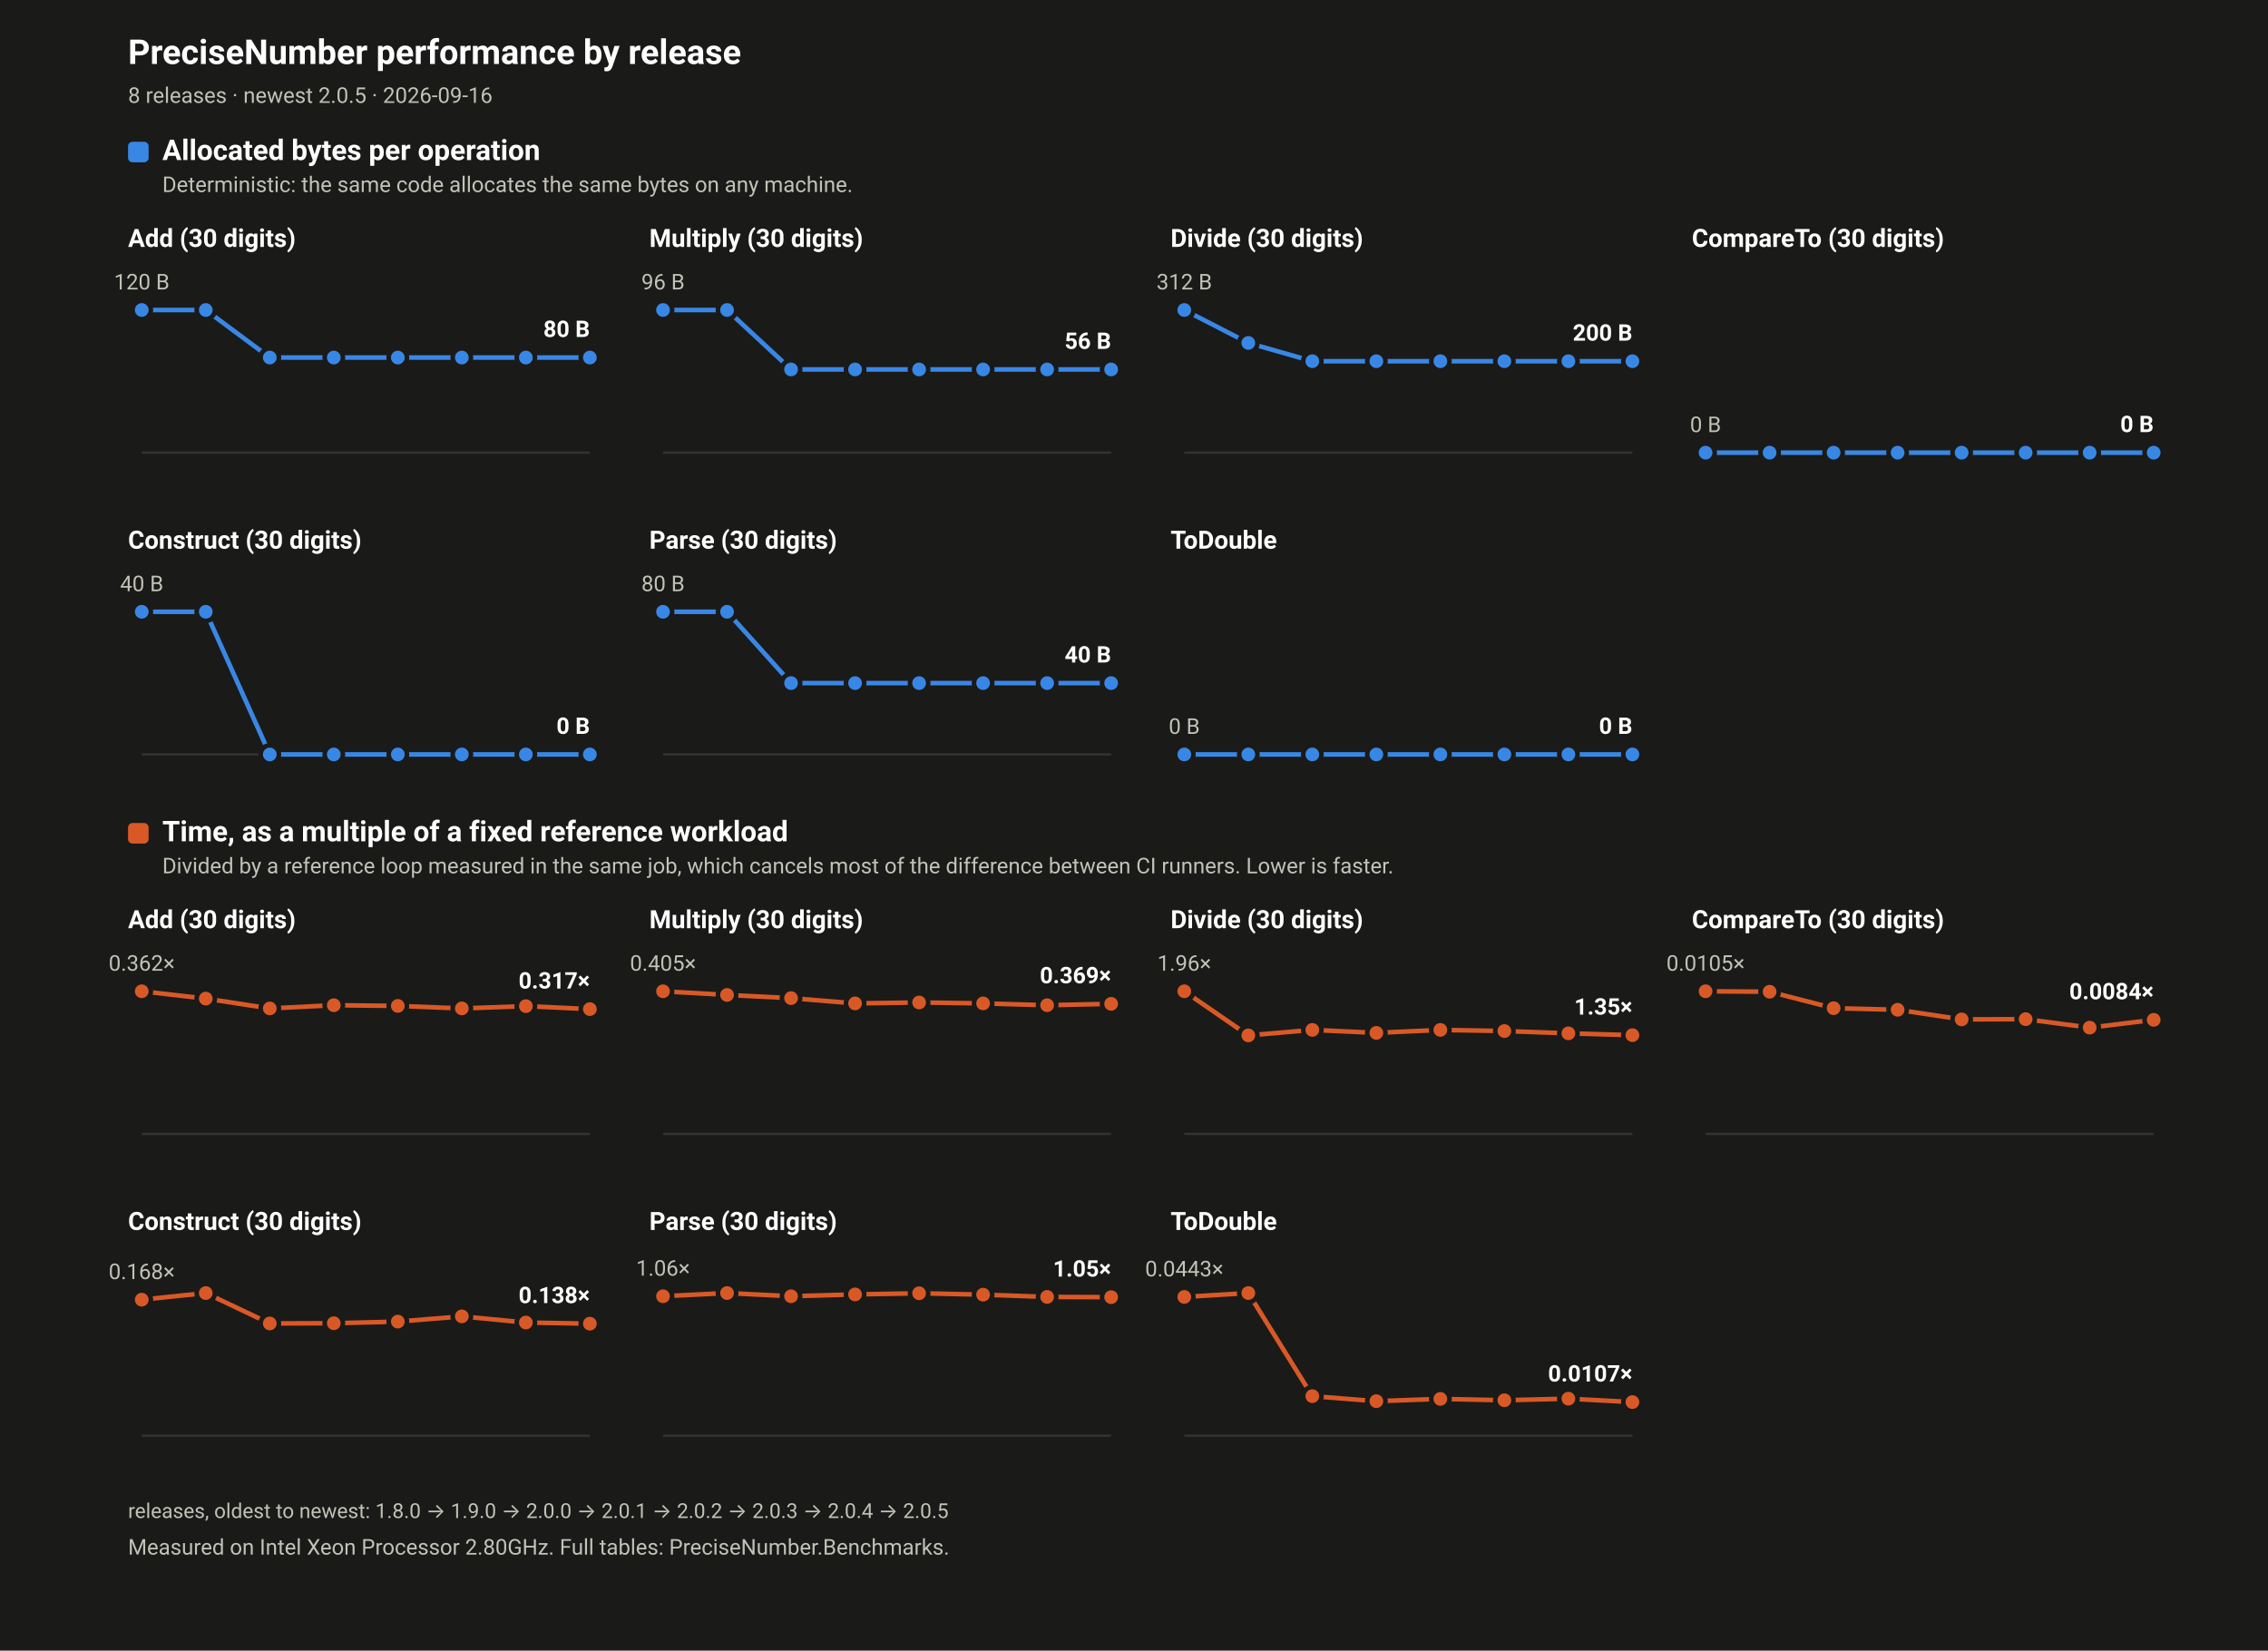
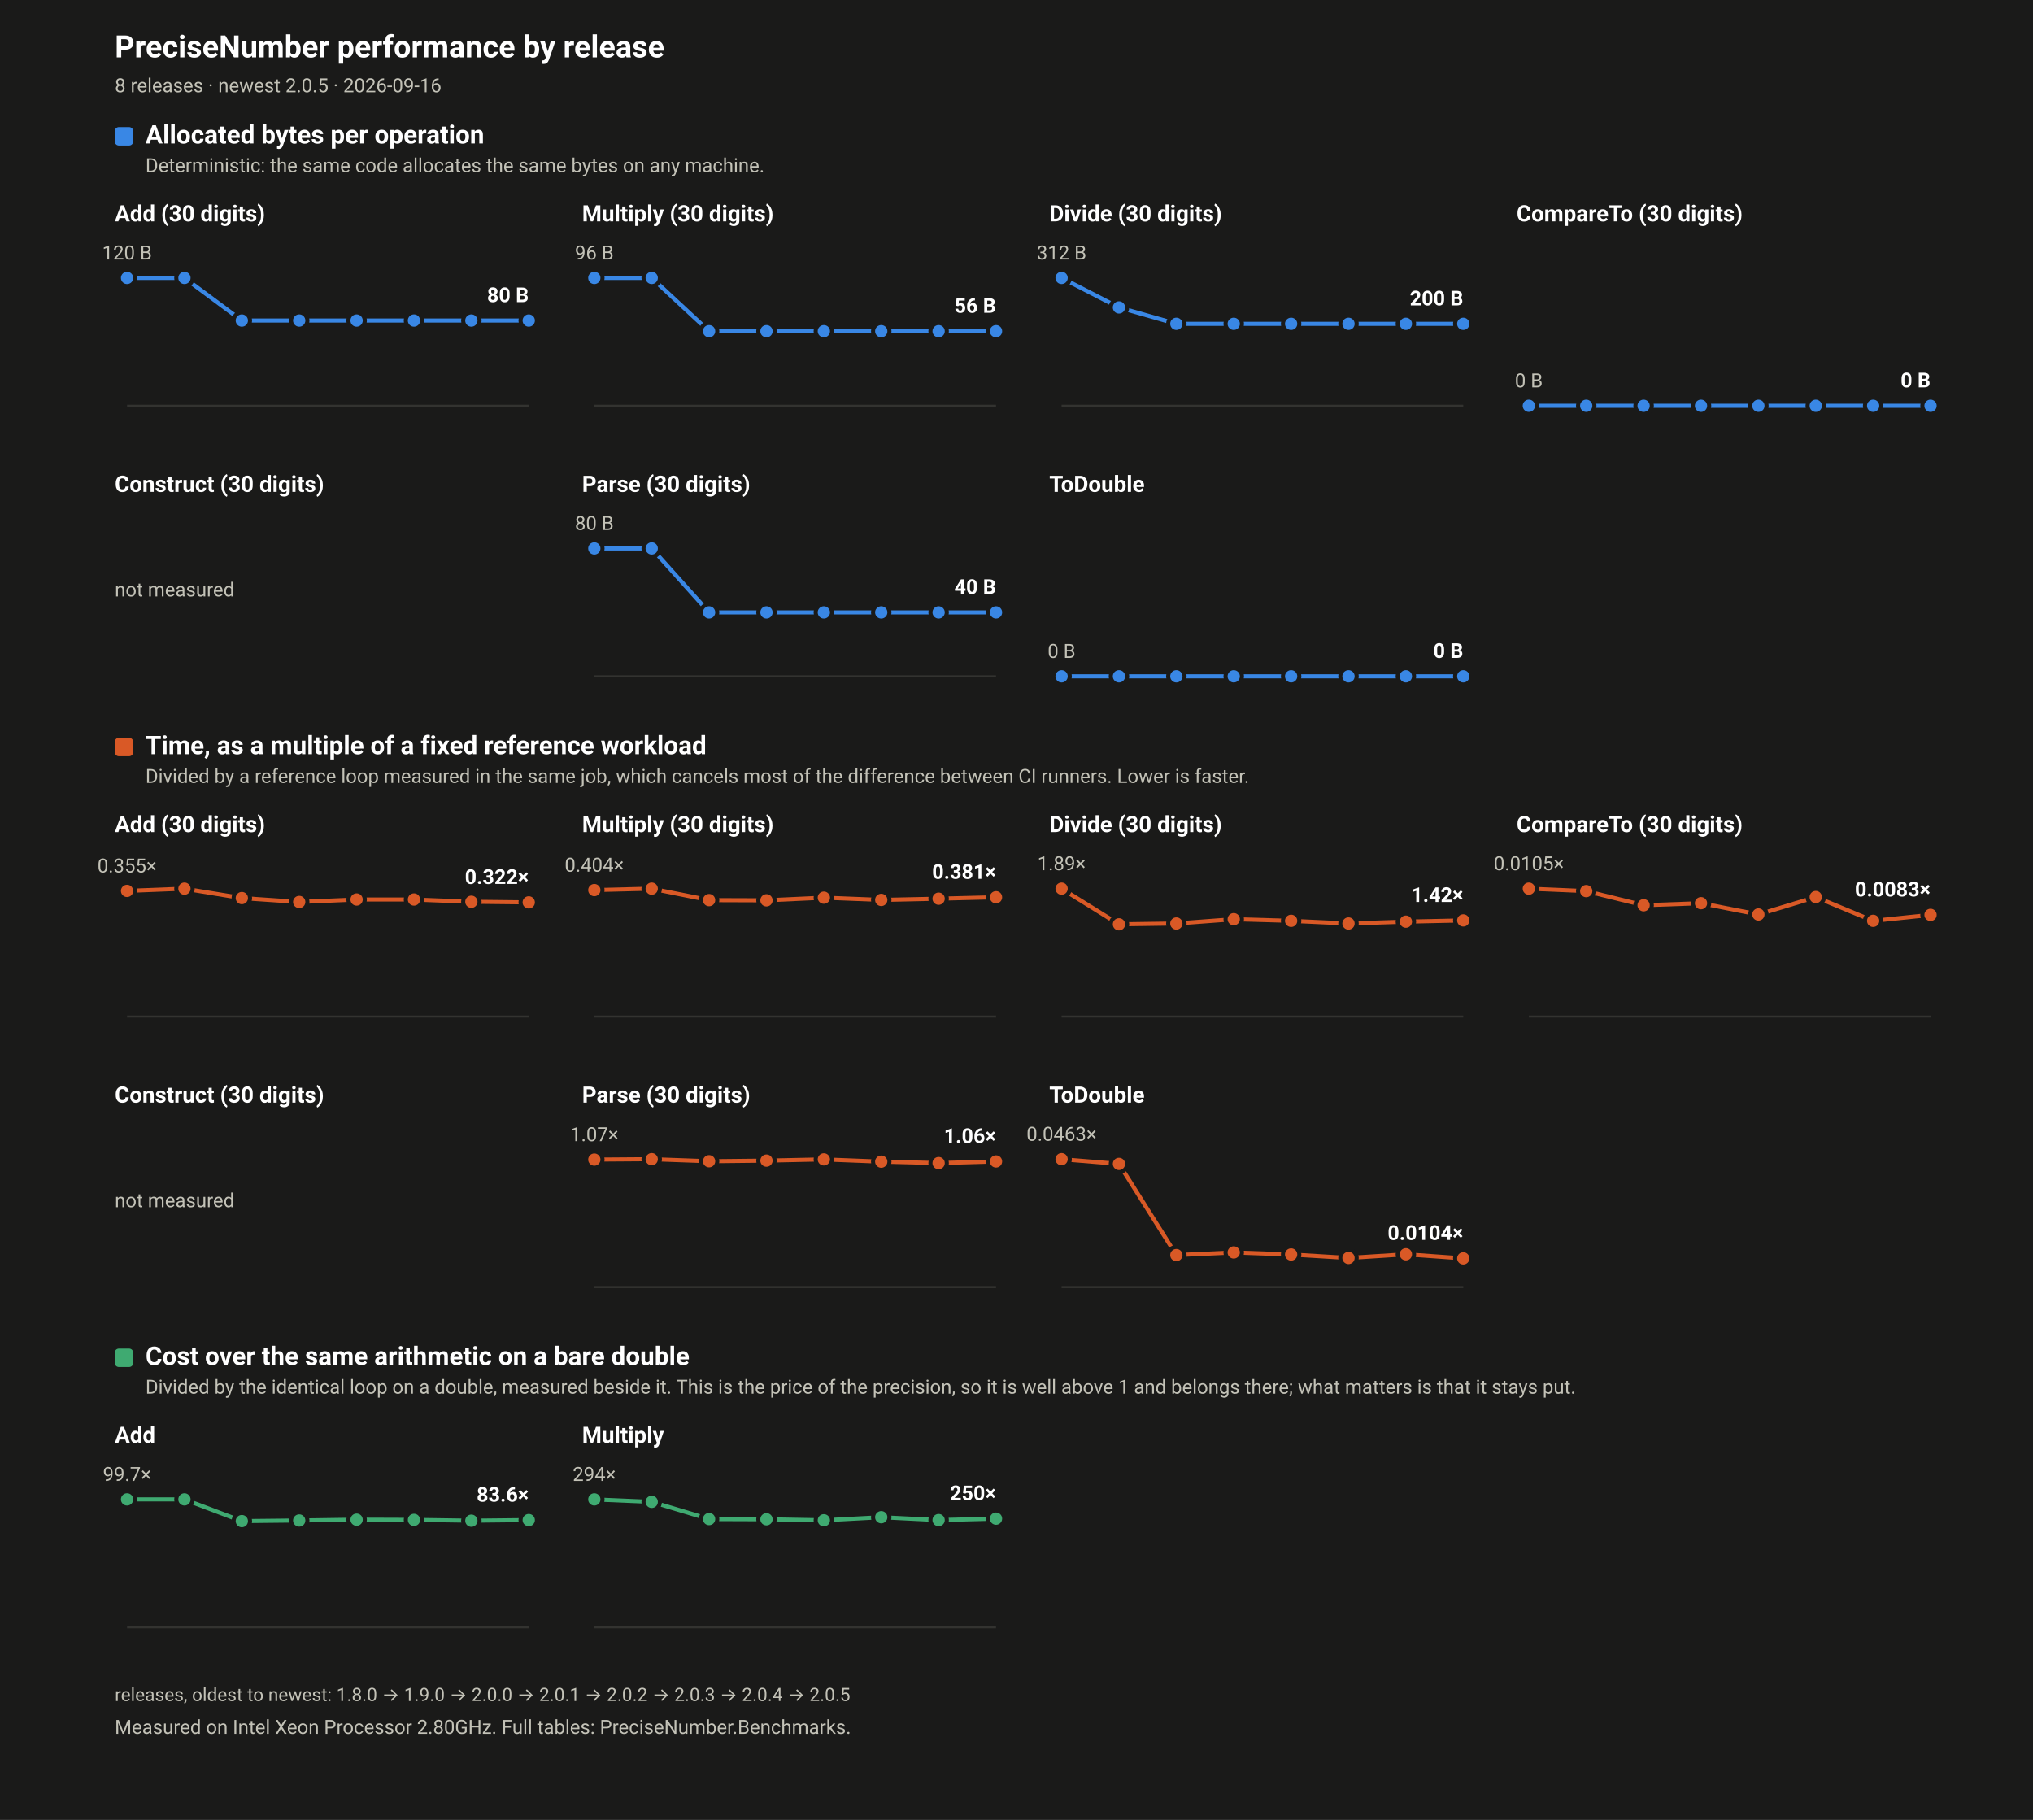
- <svg xmlns="http://www.w3.org/2000/svg" width="992" height="722" viewBox="0 0 992 722" role="img" aria-label="PreciseNumber allocation and relative time per release">
+ <svg xmlns="http://www.w3.org/2000/svg" width="992" height="888" viewBox="0 0 992 888" role="img" aria-label="PreciseNumber allocation and relative time per release">
  <style>
  text { font-family: ui-sans-serif, -apple-system, 'Segoe UI', Roboto, sans-serif; fill: #ffffff; }
  .title { font-size: 15px; font-weight: 600; }
  .section { font-size: 12.5px; font-weight: 600; }
  .panel-title { font-size: 11px; font-weight: 600; fill: #ffffff; }
  .muted, .muted-value, .caption { font-size: 9.5px; fill: #c3c2b7; }
  .value { font-size: 10px; font-weight: 600; fill: #ffffff; }
  .tick { font-size: 9px; fill: #c3c2b7; }
  .axis { stroke: #333330; stroke-width: 1; }
</style>
-   <rect width="992" height="722" fill="#1a1a19" />
+   <rect width="992" height="888" fill="#1a1a19" />
  <text x="56" y="28" class="title">PreciseNumber performance by release</text>
  <text x="56" y="45" class="caption">8 releases · newest 2.0.5 · 2026-09-16</text>
  <rect x="56" y="62" width="9" height="9" rx="2" fill="#3987e5" />
  <text x="71" y="70" class="section">Allocated bytes per operation</text>
  <text x="71" y="84" class="caption">Deterministic: the same code allocates the same bytes on any machine.</text>
  <text x="56" y="108" class="panel-title">Add (30 digits)</text>
  <line x1="62" y1="198.0" x2="258" y2="198.0" class="axis" />
  <polyline points="62.0,135.6 90.0,135.6 118.0,156.4 146.0,156.4 174.0,156.4 202.0,156.4 230.0,156.4 258.0,156.4" fill="none" stroke="#3987e5" stroke-width="2" stroke-linejoin="round" stroke-linecap="round" />
  <circle cx="62.0" cy="135.6" r="4" fill="#3987e5" stroke="#1a1a19" stroke-width="2" />
  <circle cx="90.0" cy="135.6" r="4" fill="#3987e5" stroke="#1a1a19" stroke-width="2" />
  <circle cx="118.0" cy="156.4" r="4" fill="#3987e5" stroke="#1a1a19" stroke-width="2" />
  <circle cx="146.0" cy="156.4" r="4" fill="#3987e5" stroke="#1a1a19" stroke-width="2" />
  <circle cx="174.0" cy="156.4" r="4" fill="#3987e5" stroke="#1a1a19" stroke-width="2" />
  <circle cx="202.0" cy="156.4" r="4" fill="#3987e5" stroke="#1a1a19" stroke-width="2" />
  <circle cx="230.0" cy="156.4" r="4" fill="#3987e5" stroke="#1a1a19" stroke-width="2" />
  <circle cx="258.0" cy="156.4" r="4" fill="#3987e5" stroke="#1a1a19" stroke-width="2" />
  <text x="258.0" y="147.4" class="value" text-anchor="end">80 B</text>
  <text x="62.0" y="126.6" class="muted-value" text-anchor="middle">120 B</text>
  <text x="284" y="108" class="panel-title">Multiply (30 digits)</text>
  <line x1="290" y1="198.0" x2="486" y2="198.0" class="axis" />
  <polyline points="290.0,135.6 318.0,135.6 346.0,161.6 374.0,161.6 402.0,161.6 430.0,161.6 458.0,161.6 486.0,161.6" fill="none" stroke="#3987e5" stroke-width="2" stroke-linejoin="round" stroke-linecap="round" />
  <circle cx="290.0" cy="135.6" r="4" fill="#3987e5" stroke="#1a1a19" stroke-width="2" />
  <circle cx="318.0" cy="135.6" r="4" fill="#3987e5" stroke="#1a1a19" stroke-width="2" />
  <circle cx="346.0" cy="161.6" r="4" fill="#3987e5" stroke="#1a1a19" stroke-width="2" />
  <circle cx="374.0" cy="161.6" r="4" fill="#3987e5" stroke="#1a1a19" stroke-width="2" />
  <circle cx="402.0" cy="161.6" r="4" fill="#3987e5" stroke="#1a1a19" stroke-width="2" />
  <circle cx="430.0" cy="161.6" r="4" fill="#3987e5" stroke="#1a1a19" stroke-width="2" />
  <circle cx="458.0" cy="161.6" r="4" fill="#3987e5" stroke="#1a1a19" stroke-width="2" />
  <circle cx="486.0" cy="161.6" r="4" fill="#3987e5" stroke="#1a1a19" stroke-width="2" />
  <text x="486.0" y="152.6" class="value" text-anchor="end">56 B</text>
  <text x="290.0" y="126.6" class="muted-value" text-anchor="middle">96 B</text>
  <text x="512" y="108" class="panel-title">Divide (30 digits)</text>
  <line x1="518" y1="198.0" x2="714" y2="198.0" class="axis" />
  <polyline points="518.0,135.6 546.0,150.0 574.0,158.0 602.0,158.0 630.0,158.0 658.0,158.0 686.0,158.0 714.0,158.0" fill="none" stroke="#3987e5" stroke-width="2" stroke-linejoin="round" stroke-linecap="round" />
  <circle cx="518.0" cy="135.6" r="4" fill="#3987e5" stroke="#1a1a19" stroke-width="2" />
  <circle cx="546.0" cy="150.0" r="4" fill="#3987e5" stroke="#1a1a19" stroke-width="2" />
  <circle cx="574.0" cy="158.0" r="4" fill="#3987e5" stroke="#1a1a19" stroke-width="2" />
  <circle cx="602.0" cy="158.0" r="4" fill="#3987e5" stroke="#1a1a19" stroke-width="2" />
  <circle cx="630.0" cy="158.0" r="4" fill="#3987e5" stroke="#1a1a19" stroke-width="2" />
  <circle cx="658.0" cy="158.0" r="4" fill="#3987e5" stroke="#1a1a19" stroke-width="2" />
  <circle cx="686.0" cy="158.0" r="4" fill="#3987e5" stroke="#1a1a19" stroke-width="2" />
  <circle cx="714.0" cy="158.0" r="4" fill="#3987e5" stroke="#1a1a19" stroke-width="2" />
  <text x="714.0" y="149.0" class="value" text-anchor="end">200 B</text>
  <text x="518.0" y="126.6" class="muted-value" text-anchor="middle">312 B</text>
  <text x="740" y="108" class="panel-title">CompareTo (30 digits)</text>
  <line x1="746" y1="198.0" x2="942" y2="198.0" class="axis" />
  <polyline points="746.0,198.0 774.0,198.0 802.0,198.0 830.0,198.0 858.0,198.0 886.0,198.0 914.0,198.0 942.0,198.0" fill="none" stroke="#3987e5" stroke-width="2" stroke-linejoin="round" stroke-linecap="round" />
  <circle cx="746.0" cy="198.0" r="4" fill="#3987e5" stroke="#1a1a19" stroke-width="2" />
  <circle cx="774.0" cy="198.0" r="4" fill="#3987e5" stroke="#1a1a19" stroke-width="2" />
  <circle cx="802.0" cy="198.0" r="4" fill="#3987e5" stroke="#1a1a19" stroke-width="2" />
  <circle cx="830.0" cy="198.0" r="4" fill="#3987e5" stroke="#1a1a19" stroke-width="2" />
  <circle cx="858.0" cy="198.0" r="4" fill="#3987e5" stroke="#1a1a19" stroke-width="2" />
  <circle cx="886.0" cy="198.0" r="4" fill="#3987e5" stroke="#1a1a19" stroke-width="2" />
  <circle cx="914.0" cy="198.0" r="4" fill="#3987e5" stroke="#1a1a19" stroke-width="2" />
  <circle cx="942.0" cy="198.0" r="4" fill="#3987e5" stroke="#1a1a19" stroke-width="2" />
  <text x="942.0" y="189.0" class="value" text-anchor="end">0 B</text>
  <text x="746.0" y="189.0" class="muted-value" text-anchor="middle">0 B</text>
  <text x="56" y="240" class="panel-title">Construct (30 digits)</text>
-   <line x1="62" y1="330.0" x2="258" y2="330.0" class="axis" />
-   <polyline points="62.0,267.6 90.0,267.6 118.0,330.0 146.0,330.0 174.0,330.0 202.0,330.0 230.0,330.0 258.0,330.0" fill="none" stroke="#3987e5" stroke-width="2" stroke-linejoin="round" stroke-linecap="round" />
-   <circle cx="62.0" cy="267.6" r="4" fill="#3987e5" stroke="#1a1a19" stroke-width="2" />
-   <circle cx="90.0" cy="267.6" r="4" fill="#3987e5" stroke="#1a1a19" stroke-width="2" />
-   <circle cx="118.0" cy="330.0" r="4" fill="#3987e5" stroke="#1a1a19" stroke-width="2" />
-   <circle cx="146.0" cy="330.0" r="4" fill="#3987e5" stroke="#1a1a19" stroke-width="2" />
-   <circle cx="174.0" cy="330.0" r="4" fill="#3987e5" stroke="#1a1a19" stroke-width="2" />
-   <circle cx="202.0" cy="330.0" r="4" fill="#3987e5" stroke="#1a1a19" stroke-width="2" />
-   <circle cx="230.0" cy="330.0" r="4" fill="#3987e5" stroke="#1a1a19" stroke-width="2" />
-   <circle cx="258.0" cy="330.0" r="4" fill="#3987e5" stroke="#1a1a19" stroke-width="2" />
-   <text x="258.0" y="321.0" class="value" text-anchor="end">0 B</text>
-   <text x="62.0" y="258.6" class="muted-value" text-anchor="middle">40 B</text>
+   <text x="56" y="291.0" class="muted">not measured</text>
  <text x="284" y="240" class="panel-title">Parse (30 digits)</text>
  <line x1="290" y1="330.0" x2="486" y2="330.0" class="axis" />
  <polyline points="290.0,267.6 318.0,267.6 346.0,298.8 374.0,298.8 402.0,298.8 430.0,298.8 458.0,298.8 486.0,298.8" fill="none" stroke="#3987e5" stroke-width="2" stroke-linejoin="round" stroke-linecap="round" />
  <circle cx="290.0" cy="267.6" r="4" fill="#3987e5" stroke="#1a1a19" stroke-width="2" />
  <circle cx="318.0" cy="267.6" r="4" fill="#3987e5" stroke="#1a1a19" stroke-width="2" />
  <circle cx="346.0" cy="298.8" r="4" fill="#3987e5" stroke="#1a1a19" stroke-width="2" />
  <circle cx="374.0" cy="298.8" r="4" fill="#3987e5" stroke="#1a1a19" stroke-width="2" />
  <circle cx="402.0" cy="298.8" r="4" fill="#3987e5" stroke="#1a1a19" stroke-width="2" />
  <circle cx="430.0" cy="298.8" r="4" fill="#3987e5" stroke="#1a1a19" stroke-width="2" />
  <circle cx="458.0" cy="298.8" r="4" fill="#3987e5" stroke="#1a1a19" stroke-width="2" />
  <circle cx="486.0" cy="298.8" r="4" fill="#3987e5" stroke="#1a1a19" stroke-width="2" />
  <text x="486.0" y="289.8" class="value" text-anchor="end">40 B</text>
  <text x="290.0" y="258.6" class="muted-value" text-anchor="middle">80 B</text>
  <text x="512" y="240" class="panel-title">ToDouble</text>
  <line x1="518" y1="330.0" x2="714" y2="330.0" class="axis" />
  <polyline points="518.0,330.0 546.0,330.0 574.0,330.0 602.0,330.0 630.0,330.0 658.0,330.0 686.0,330.0 714.0,330.0" fill="none" stroke="#3987e5" stroke-width="2" stroke-linejoin="round" stroke-linecap="round" />
  <circle cx="518.0" cy="330.0" r="4" fill="#3987e5" stroke="#1a1a19" stroke-width="2" />
  <circle cx="546.0" cy="330.0" r="4" fill="#3987e5" stroke="#1a1a19" stroke-width="2" />
  <circle cx="574.0" cy="330.0" r="4" fill="#3987e5" stroke="#1a1a19" stroke-width="2" />
  <circle cx="602.0" cy="330.0" r="4" fill="#3987e5" stroke="#1a1a19" stroke-width="2" />
  <circle cx="630.0" cy="330.0" r="4" fill="#3987e5" stroke="#1a1a19" stroke-width="2" />
  <circle cx="658.0" cy="330.0" r="4" fill="#3987e5" stroke="#1a1a19" stroke-width="2" />
  <circle cx="686.0" cy="330.0" r="4" fill="#3987e5" stroke="#1a1a19" stroke-width="2" />
  <circle cx="714.0" cy="330.0" r="4" fill="#3987e5" stroke="#1a1a19" stroke-width="2" />
  <text x="714.0" y="321.0" class="value" text-anchor="end">0 B</text>
  <text x="518.0" y="321.0" class="muted-value" text-anchor="middle">0 B</text>
  <rect x="56" y="360" width="9" height="9" rx="2" fill="#d95926" />
  <text x="71" y="368" class="section">Time, as a multiple of a fixed reference workload</text>
  <text x="71" y="382" class="caption">Divided by a reference loop measured in the same job, which cancels most of the difference between CI runners. Lower is faster.</text>
  <text x="56" y="406" class="panel-title">Add (30 digits)</text>
  <line x1="62" y1="496.0" x2="258" y2="496.0" class="axis" />
-   <polyline points="62.0,433.6 90.0,436.8 118.0,441.1 146.0,439.7 174.0,440.0 202.0,441.1 230.0,440.1 258.0,441.4" fill="none" stroke="#d95926" stroke-width="2" stroke-linejoin="round" stroke-linecap="round" />
-   <circle cx="62.0" cy="433.6" r="4" fill="#d95926" stroke="#1a1a19" stroke-width="2" />
-   <circle cx="90.0" cy="436.8" r="4" fill="#d95926" stroke="#1a1a19" stroke-width="2" />
-   <circle cx="118.0" cy="441.1" r="4" fill="#d95926" stroke="#1a1a19" stroke-width="2" />
-   <circle cx="146.0" cy="439.7" r="4" fill="#d95926" stroke="#1a1a19" stroke-width="2" />
-   <circle cx="174.0" cy="440.0" r="4" fill="#d95926" stroke="#1a1a19" stroke-width="2" />
-   <circle cx="202.0" cy="441.1" r="4" fill="#d95926" stroke="#1a1a19" stroke-width="2" />
-   <circle cx="230.0" cy="440.1" r="4" fill="#d95926" stroke="#1a1a19" stroke-width="2" />
-   <circle cx="258.0" cy="441.4" r="4" fill="#d95926" stroke="#1a1a19" stroke-width="2" />
-   <text x="258.0" y="432.4" class="value" text-anchor="end">0.317×</text>
-   <text x="62.0" y="424.6" class="muted-value" text-anchor="middle">0.362×</text>
+   <polyline points="62.0,434.7 90.0,433.6 118.0,438.2 146.0,440.1 174.0,438.9 202.0,438.9 230.0,440.0 258.0,440.3" fill="none" stroke="#d95926" stroke-width="2" stroke-linejoin="round" stroke-linecap="round" />
+   <circle cx="62.0" cy="434.7" r="4" fill="#d95926" stroke="#1a1a19" stroke-width="2" />
+   <circle cx="90.0" cy="433.6" r="4" fill="#d95926" stroke="#1a1a19" stroke-width="2" />
+   <circle cx="118.0" cy="438.2" r="4" fill="#d95926" stroke="#1a1a19" stroke-width="2" />
+   <circle cx="146.0" cy="440.1" r="4" fill="#d95926" stroke="#1a1a19" stroke-width="2" />
+   <circle cx="174.0" cy="438.9" r="4" fill="#d95926" stroke="#1a1a19" stroke-width="2" />
+   <circle cx="202.0" cy="438.9" r="4" fill="#d95926" stroke="#1a1a19" stroke-width="2" />
+   <circle cx="230.0" cy="440.0" r="4" fill="#d95926" stroke="#1a1a19" stroke-width="2" />
+   <circle cx="258.0" cy="440.3" r="4" fill="#d95926" stroke="#1a1a19" stroke-width="2" />
+   <text x="258.0" y="431.3" class="value" text-anchor="end">0.322×</text>
+   <text x="62.0" y="425.7" class="muted-value" text-anchor="middle">0.355×</text>
  <text x="284" y="406" class="panel-title">Multiply (30 digits)</text>
  <line x1="290" y1="496.0" x2="486" y2="496.0" class="axis" />
-   <polyline points="290.0,433.6 318.0,435.2 346.0,436.6 374.0,438.9 402.0,438.5 430.0,438.9 458.0,439.7 486.0,439.1" fill="none" stroke="#d95926" stroke-width="2" stroke-linejoin="round" stroke-linecap="round" />
-   <circle cx="290.0" cy="433.6" r="4" fill="#d95926" stroke="#1a1a19" stroke-width="2" />
-   <circle cx="318.0" cy="435.2" r="4" fill="#d95926" stroke="#1a1a19" stroke-width="2" />
-   <circle cx="346.0" cy="436.6" r="4" fill="#d95926" stroke="#1a1a19" stroke-width="2" />
-   <circle cx="374.0" cy="438.9" r="4" fill="#d95926" stroke="#1a1a19" stroke-width="2" />
-   <circle cx="402.0" cy="438.5" r="4" fill="#d95926" stroke="#1a1a19" stroke-width="2" />
-   <circle cx="430.0" cy="438.9" r="4" fill="#d95926" stroke="#1a1a19" stroke-width="2" />
-   <circle cx="458.0" cy="439.7" r="4" fill="#d95926" stroke="#1a1a19" stroke-width="2" />
-   <circle cx="486.0" cy="439.1" r="4" fill="#d95926" stroke="#1a1a19" stroke-width="2" />
-   <text x="486.0" y="430.1" class="value" text-anchor="end">0.369×</text>
-   <text x="290.0" y="424.6" class="muted-value" text-anchor="middle">0.405×</text>
+   <polyline points="290.0,434.3 318.0,433.6 346.0,439.2 374.0,439.3 402.0,438.0 430.0,439.1 458.0,438.5 486.0,437.8" fill="none" stroke="#d95926" stroke-width="2" stroke-linejoin="round" stroke-linecap="round" />
+   <circle cx="290.0" cy="434.3" r="4" fill="#d95926" stroke="#1a1a19" stroke-width="2" />
+   <circle cx="318.0" cy="433.6" r="4" fill="#d95926" stroke="#1a1a19" stroke-width="2" />
+   <circle cx="346.0" cy="439.2" r="4" fill="#d95926" stroke="#1a1a19" stroke-width="2" />
+   <circle cx="374.0" cy="439.3" r="4" fill="#d95926" stroke="#1a1a19" stroke-width="2" />
+   <circle cx="402.0" cy="438.0" r="4" fill="#d95926" stroke="#1a1a19" stroke-width="2" />
+   <circle cx="430.0" cy="439.1" r="4" fill="#d95926" stroke="#1a1a19" stroke-width="2" />
+   <circle cx="458.0" cy="438.5" r="4" fill="#d95926" stroke="#1a1a19" stroke-width="2" />
+   <circle cx="486.0" cy="437.8" r="4" fill="#d95926" stroke="#1a1a19" stroke-width="2" />
+   <text x="486.0" y="428.8" class="value" text-anchor="end">0.381×</text>
+   <text x="290.0" y="425.3" class="muted-value" text-anchor="middle">0.404×</text>
  <text x="512" y="406" class="panel-title">Divide (30 digits)</text>
  <line x1="518" y1="496.0" x2="714" y2="496.0" class="axis" />
-   <polyline points="518.0,433.6 546.0,452.9 574.0,450.5 602.0,451.8 630.0,450.5 658.0,451.0 686.0,452.0 714.0,452.8" fill="none" stroke="#d95926" stroke-width="2" stroke-linejoin="round" stroke-linecap="round" />
+   <polyline points="518.0,433.6 546.0,451.0 574.0,450.6 602.0,448.5 630.0,449.3 658.0,450.6 686.0,449.7 714.0,449.1" fill="none" stroke="#d95926" stroke-width="2" stroke-linejoin="round" stroke-linecap="round" />
  <circle cx="518.0" cy="433.6" r="4" fill="#d95926" stroke="#1a1a19" stroke-width="2" />
-   <circle cx="546.0" cy="452.9" r="4" fill="#d95926" stroke="#1a1a19" stroke-width="2" />
-   <circle cx="574.0" cy="450.5" r="4" fill="#d95926" stroke="#1a1a19" stroke-width="2" />
-   <circle cx="602.0" cy="451.8" r="4" fill="#d95926" stroke="#1a1a19" stroke-width="2" />
-   <circle cx="630.0" cy="450.5" r="4" fill="#d95926" stroke="#1a1a19" stroke-width="2" />
-   <circle cx="658.0" cy="451.0" r="4" fill="#d95926" stroke="#1a1a19" stroke-width="2" />
-   <circle cx="686.0" cy="452.0" r="4" fill="#d95926" stroke="#1a1a19" stroke-width="2" />
-   <circle cx="714.0" cy="452.8" r="4" fill="#d95926" stroke="#1a1a19" stroke-width="2" />
-   <text x="714.0" y="443.8" class="value" text-anchor="end">1.35×</text>
-   <text x="518.0" y="424.6" class="muted-value" text-anchor="middle">1.96×</text>
+   <circle cx="546.0" cy="451.0" r="4" fill="#d95926" stroke="#1a1a19" stroke-width="2" />
+   <circle cx="574.0" cy="450.6" r="4" fill="#d95926" stroke="#1a1a19" stroke-width="2" />
+   <circle cx="602.0" cy="448.5" r="4" fill="#d95926" stroke="#1a1a19" stroke-width="2" />
+   <circle cx="630.0" cy="449.3" r="4" fill="#d95926" stroke="#1a1a19" stroke-width="2" />
+   <circle cx="658.0" cy="450.6" r="4" fill="#d95926" stroke="#1a1a19" stroke-width="2" />
+   <circle cx="686.0" cy="449.7" r="4" fill="#d95926" stroke="#1a1a19" stroke-width="2" />
+   <circle cx="714.0" cy="449.1" r="4" fill="#d95926" stroke="#1a1a19" stroke-width="2" />
+   <text x="714.0" y="440.1" class="value" text-anchor="end">1.42×</text>
+   <text x="518.0" y="424.6" class="muted-value" text-anchor="middle">1.89×</text>
  <text x="740" y="406" class="panel-title">CompareTo (30 digits)</text>
  <line x1="746" y1="496.0" x2="942" y2="496.0" class="axis" />
-   <polyline points="746.0,433.6 774.0,433.8 802.0,441.0 830.0,441.7 858.0,445.9 886.0,445.8 914.0,449.5 942.0,446.1" fill="none" stroke="#d95926" stroke-width="2" stroke-linejoin="round" stroke-linecap="round" />
+   <polyline points="746.0,433.6 774.0,434.8 802.0,441.7 830.0,440.7 858.0,446.2 886.0,437.7 914.0,449.3 942.0,446.4" fill="none" stroke="#d95926" stroke-width="2" stroke-linejoin="round" stroke-linecap="round" />
  <circle cx="746.0" cy="433.6" r="4" fill="#d95926" stroke="#1a1a19" stroke-width="2" />
-   <circle cx="774.0" cy="433.8" r="4" fill="#d95926" stroke="#1a1a19" stroke-width="2" />
-   <circle cx="802.0" cy="441.0" r="4" fill="#d95926" stroke="#1a1a19" stroke-width="2" />
-   <circle cx="830.0" cy="441.7" r="4" fill="#d95926" stroke="#1a1a19" stroke-width="2" />
-   <circle cx="858.0" cy="445.9" r="4" fill="#d95926" stroke="#1a1a19" stroke-width="2" />
-   <circle cx="886.0" cy="445.8" r="4" fill="#d95926" stroke="#1a1a19" stroke-width="2" />
-   <circle cx="914.0" cy="449.5" r="4" fill="#d95926" stroke="#1a1a19" stroke-width="2" />
-   <circle cx="942.0" cy="446.1" r="4" fill="#d95926" stroke="#1a1a19" stroke-width="2" />
-   <text x="942.0" y="437.1" class="value" text-anchor="end">0.0084×</text>
+   <circle cx="774.0" cy="434.8" r="4" fill="#d95926" stroke="#1a1a19" stroke-width="2" />
+   <circle cx="802.0" cy="441.7" r="4" fill="#d95926" stroke="#1a1a19" stroke-width="2" />
+   <circle cx="830.0" cy="440.7" r="4" fill="#d95926" stroke="#1a1a19" stroke-width="2" />
+   <circle cx="858.0" cy="446.2" r="4" fill="#d95926" stroke="#1a1a19" stroke-width="2" />
+   <circle cx="886.0" cy="437.7" r="4" fill="#d95926" stroke="#1a1a19" stroke-width="2" />
+   <circle cx="914.0" cy="449.3" r="4" fill="#d95926" stroke="#1a1a19" stroke-width="2" />
+   <circle cx="942.0" cy="446.4" r="4" fill="#d95926" stroke="#1a1a19" stroke-width="2" />
+   <text x="942.0" y="437.4" class="value" text-anchor="end">0.0083×</text>
  <text x="746.0" y="424.6" class="muted-value" text-anchor="middle">0.0105×</text>
  <text x="56" y="538" class="panel-title">Construct (30 digits)</text>
-   <line x1="62" y1="628.0" x2="258" y2="628.0" class="axis" />
-   <polyline points="62.0,568.5 90.0,565.6 118.0,578.9 146.0,578.8 174.0,578.1 202.0,575.8 230.0,578.5 258.0,579.0" fill="none" stroke="#d95926" stroke-width="2" stroke-linejoin="round" stroke-linecap="round" />
-   <circle cx="62.0" cy="568.5" r="4" fill="#d95926" stroke="#1a1a19" stroke-width="2" />
-   <circle cx="90.0" cy="565.6" r="4" fill="#d95926" stroke="#1a1a19" stroke-width="2" />
-   <circle cx="118.0" cy="578.9" r="4" fill="#d95926" stroke="#1a1a19" stroke-width="2" />
-   <circle cx="146.0" cy="578.8" r="4" fill="#d95926" stroke="#1a1a19" stroke-width="2" />
-   <circle cx="174.0" cy="578.1" r="4" fill="#d95926" stroke="#1a1a19" stroke-width="2" />
-   <circle cx="202.0" cy="575.8" r="4" fill="#d95926" stroke="#1a1a19" stroke-width="2" />
-   <circle cx="230.0" cy="578.5" r="4" fill="#d95926" stroke="#1a1a19" stroke-width="2" />
-   <circle cx="258.0" cy="579.0" r="4" fill="#d95926" stroke="#1a1a19" stroke-width="2" />
-   <text x="258.0" y="570.0" class="value" text-anchor="end">0.138×</text>
-   <text x="62.0" y="559.5" class="muted-value" text-anchor="middle">0.168×</text>
+   <text x="56" y="589.0" class="muted">not measured</text>
  <text x="284" y="538" class="panel-title">Parse (30 digits)</text>
  <line x1="290" y1="628.0" x2="486" y2="628.0" class="axis" />
-   <polyline points="290.0,567.0 318.0,565.6 346.0,567.0 374.0,566.2 402.0,565.7 430.0,566.3 458.0,567.3 486.0,567.4" fill="none" stroke="#d95926" stroke-width="2" stroke-linejoin="round" stroke-linecap="round" />
-   <circle cx="290.0" cy="567.0" r="4" fill="#d95926" stroke="#1a1a19" stroke-width="2" />
+   <polyline points="290.0,565.8 318.0,565.6 346.0,566.6 374.0,566.3 402.0,565.7 430.0,566.8 458.0,567.5 486.0,566.7" fill="none" stroke="#d95926" stroke-width="2" stroke-linejoin="round" stroke-linecap="round" />
+   <circle cx="290.0" cy="565.8" r="4" fill="#d95926" stroke="#1a1a19" stroke-width="2" />
  <circle cx="318.0" cy="565.6" r="4" fill="#d95926" stroke="#1a1a19" stroke-width="2" />
-   <circle cx="346.0" cy="567.0" r="4" fill="#d95926" stroke="#1a1a19" stroke-width="2" />
-   <circle cx="374.0" cy="566.2" r="4" fill="#d95926" stroke="#1a1a19" stroke-width="2" />
+   <circle cx="346.0" cy="566.6" r="4" fill="#d95926" stroke="#1a1a19" stroke-width="2" />
+   <circle cx="374.0" cy="566.3" r="4" fill="#d95926" stroke="#1a1a19" stroke-width="2" />
  <circle cx="402.0" cy="565.7" r="4" fill="#d95926" stroke="#1a1a19" stroke-width="2" />
-   <circle cx="430.0" cy="566.3" r="4" fill="#d95926" stroke="#1a1a19" stroke-width="2" />
-   <circle cx="458.0" cy="567.3" r="4" fill="#d95926" stroke="#1a1a19" stroke-width="2" />
-   <circle cx="486.0" cy="567.4" r="4" fill="#d95926" stroke="#1a1a19" stroke-width="2" />
-   <text x="486.0" y="558.4" class="value" text-anchor="end">1.05×</text>
-   <text x="290.0" y="558.0" class="muted-value" text-anchor="middle">1.06×</text>
+   <circle cx="430.0" cy="566.8" r="4" fill="#d95926" stroke="#1a1a19" stroke-width="2" />
+   <circle cx="458.0" cy="567.5" r="4" fill="#d95926" stroke="#1a1a19" stroke-width="2" />
+   <circle cx="486.0" cy="566.7" r="4" fill="#d95926" stroke="#1a1a19" stroke-width="2" />
+   <text x="486.0" y="557.7" class="value" text-anchor="end">1.06×</text>
+   <text x="290.0" y="556.8" class="muted-value" text-anchor="middle">1.07×</text>
  <text x="512" y="538" class="panel-title">ToDouble</text>
  <line x1="518" y1="628.0" x2="714" y2="628.0" class="axis" />
-   <polyline points="518.0,567.3 546.0,565.6 574.0,610.7 602.0,612.9 630.0,611.9 658.0,612.5 686.0,611.8 714.0,613.3" fill="none" stroke="#d95926" stroke-width="2" stroke-linejoin="round" stroke-linecap="round" />
-   <circle cx="518.0" cy="567.3" r="4" fill="#d95926" stroke="#1a1a19" stroke-width="2" />
-   <circle cx="546.0" cy="565.6" r="4" fill="#d95926" stroke="#1a1a19" stroke-width="2" />
-   <circle cx="574.0" cy="610.7" r="4" fill="#d95926" stroke="#1a1a19" stroke-width="2" />
-   <circle cx="602.0" cy="612.9" r="4" fill="#d95926" stroke="#1a1a19" stroke-width="2" />
-   <circle cx="630.0" cy="611.9" r="4" fill="#d95926" stroke="#1a1a19" stroke-width="2" />
-   <circle cx="658.0" cy="612.5" r="4" fill="#d95926" stroke="#1a1a19" stroke-width="2" />
-   <circle cx="686.0" cy="611.8" r="4" fill="#d95926" stroke="#1a1a19" stroke-width="2" />
-   <circle cx="714.0" cy="613.3" r="4" fill="#d95926" stroke="#1a1a19" stroke-width="2" />
-   <text x="714.0" y="604.3" class="value" text-anchor="end">0.0107×</text>
-   <text x="518.0" y="558.3" class="muted-value" text-anchor="middle">0.0443×</text>
-   <text x="56" y="664" class="tick">releases, oldest to newest: 1.8.0 → 1.9.0 → 2.0.0 → 2.0.1 → 2.0.2 → 2.0.3 → 2.0.4 → 2.0.5</text>
-   <text x="56" y="680" class="caption">Measured on Intel Xeon Processor 2.80GHz. Full tables: PreciseNumber.Benchmarks.</text>
+   <polyline points="518.0,565.6 546.0,567.9 574.0,612.4 602.0,611.1 630.0,612.1 658.0,613.8 686.0,612.0 714.0,614.0" fill="none" stroke="#d95926" stroke-width="2" stroke-linejoin="round" stroke-linecap="round" />
+   <circle cx="518.0" cy="565.6" r="4" fill="#d95926" stroke="#1a1a19" stroke-width="2" />
+   <circle cx="546.0" cy="567.9" r="4" fill="#d95926" stroke="#1a1a19" stroke-width="2" />
+   <circle cx="574.0" cy="612.4" r="4" fill="#d95926" stroke="#1a1a19" stroke-width="2" />
+   <circle cx="602.0" cy="611.1" r="4" fill="#d95926" stroke="#1a1a19" stroke-width="2" />
+   <circle cx="630.0" cy="612.1" r="4" fill="#d95926" stroke="#1a1a19" stroke-width="2" />
+   <circle cx="658.0" cy="613.8" r="4" fill="#d95926" stroke="#1a1a19" stroke-width="2" />
+   <circle cx="686.0" cy="612.0" r="4" fill="#d95926" stroke="#1a1a19" stroke-width="2" />
+   <circle cx="714.0" cy="614.0" r="4" fill="#d95926" stroke="#1a1a19" stroke-width="2" />
+   <text x="714.0" y="605.0" class="value" text-anchor="end">0.0104×</text>
+   <text x="518.0" y="556.6" class="muted-value" text-anchor="middle">0.0463×</text>
+   <rect x="56" y="658" width="9" height="9" rx="2" fill="#3faa71" />
+   <text x="71" y="666" class="section">Cost over the same arithmetic on a bare double</text>
+   <text x="71" y="680" class="caption">Divided by the identical loop on a double, measured beside it. This is the price of the precision, so it is well above 1 and belongs there; what matters is that it stays put.</text>
+   <text x="56" y="704" class="panel-title">Add</text>
+   <line x1="62" y1="794.0" x2="258" y2="794.0" class="axis" />
+   <polyline points="62.0,731.6 90.0,731.6 118.0,742.2 146.0,741.9 174.0,741.5 202.0,741.6 230.0,742.0 258.0,741.7" fill="none" stroke="#3faa71" stroke-width="2" stroke-linejoin="round" stroke-linecap="round" />
+   <circle cx="62.0" cy="731.6" r="4" fill="#3faa71" stroke="#1a1a19" stroke-width="2" />
+   <circle cx="90.0" cy="731.6" r="4" fill="#3faa71" stroke="#1a1a19" stroke-width="2" />
+   <circle cx="118.0" cy="742.2" r="4" fill="#3faa71" stroke="#1a1a19" stroke-width="2" />
+   <circle cx="146.0" cy="741.9" r="4" fill="#3faa71" stroke="#1a1a19" stroke-width="2" />
+   <circle cx="174.0" cy="741.5" r="4" fill="#3faa71" stroke="#1a1a19" stroke-width="2" />
+   <circle cx="202.0" cy="741.6" r="4" fill="#3faa71" stroke="#1a1a19" stroke-width="2" />
+   <circle cx="230.0" cy="742.0" r="4" fill="#3faa71" stroke="#1a1a19" stroke-width="2" />
+   <circle cx="258.0" cy="741.7" r="4" fill="#3faa71" stroke="#1a1a19" stroke-width="2" />
+   <text x="258.0" y="732.7" class="value" text-anchor="end">83.6×</text>
+   <text x="62.0" y="722.6" class="muted-value" text-anchor="middle">99.7×</text>
+   <text x="284" y="704" class="panel-title">Multiply</text>
+   <line x1="290" y1="794.0" x2="486" y2="794.0" class="axis" />
+   <polyline points="290.0,731.6 318.0,732.8 346.0,741.2 374.0,741.3 402.0,741.8 430.0,740.3 458.0,741.7 486.0,741.0" fill="none" stroke="#3faa71" stroke-width="2" stroke-linejoin="round" stroke-linecap="round" />
+   <circle cx="290.0" cy="731.6" r="4" fill="#3faa71" stroke="#1a1a19" stroke-width="2" />
+   <circle cx="318.0" cy="732.8" r="4" fill="#3faa71" stroke="#1a1a19" stroke-width="2" />
+   <circle cx="346.0" cy="741.2" r="4" fill="#3faa71" stroke="#1a1a19" stroke-width="2" />
+   <circle cx="374.0" cy="741.3" r="4" fill="#3faa71" stroke="#1a1a19" stroke-width="2" />
+   <circle cx="402.0" cy="741.8" r="4" fill="#3faa71" stroke="#1a1a19" stroke-width="2" />
+   <circle cx="430.0" cy="740.3" r="4" fill="#3faa71" stroke="#1a1a19" stroke-width="2" />
+   <circle cx="458.0" cy="741.7" r="4" fill="#3faa71" stroke="#1a1a19" stroke-width="2" />
+   <circle cx="486.0" cy="741.0" r="4" fill="#3faa71" stroke="#1a1a19" stroke-width="2" />
+   <text x="486.0" y="732.0" class="value" text-anchor="end">250×</text>
+   <text x="290.0" y="722.6" class="muted-value" text-anchor="middle">294×</text>
+   <text x="56" y="830" class="tick">releases, oldest to newest: 1.8.0 → 1.9.0 → 2.0.0 → 2.0.1 → 2.0.2 → 2.0.3 → 2.0.4 → 2.0.5</text>
+   <text x="56" y="846" class="caption">Measured on Intel Xeon Processor 2.80GHz. Full tables: PreciseNumber.Benchmarks.</text>
</svg>
